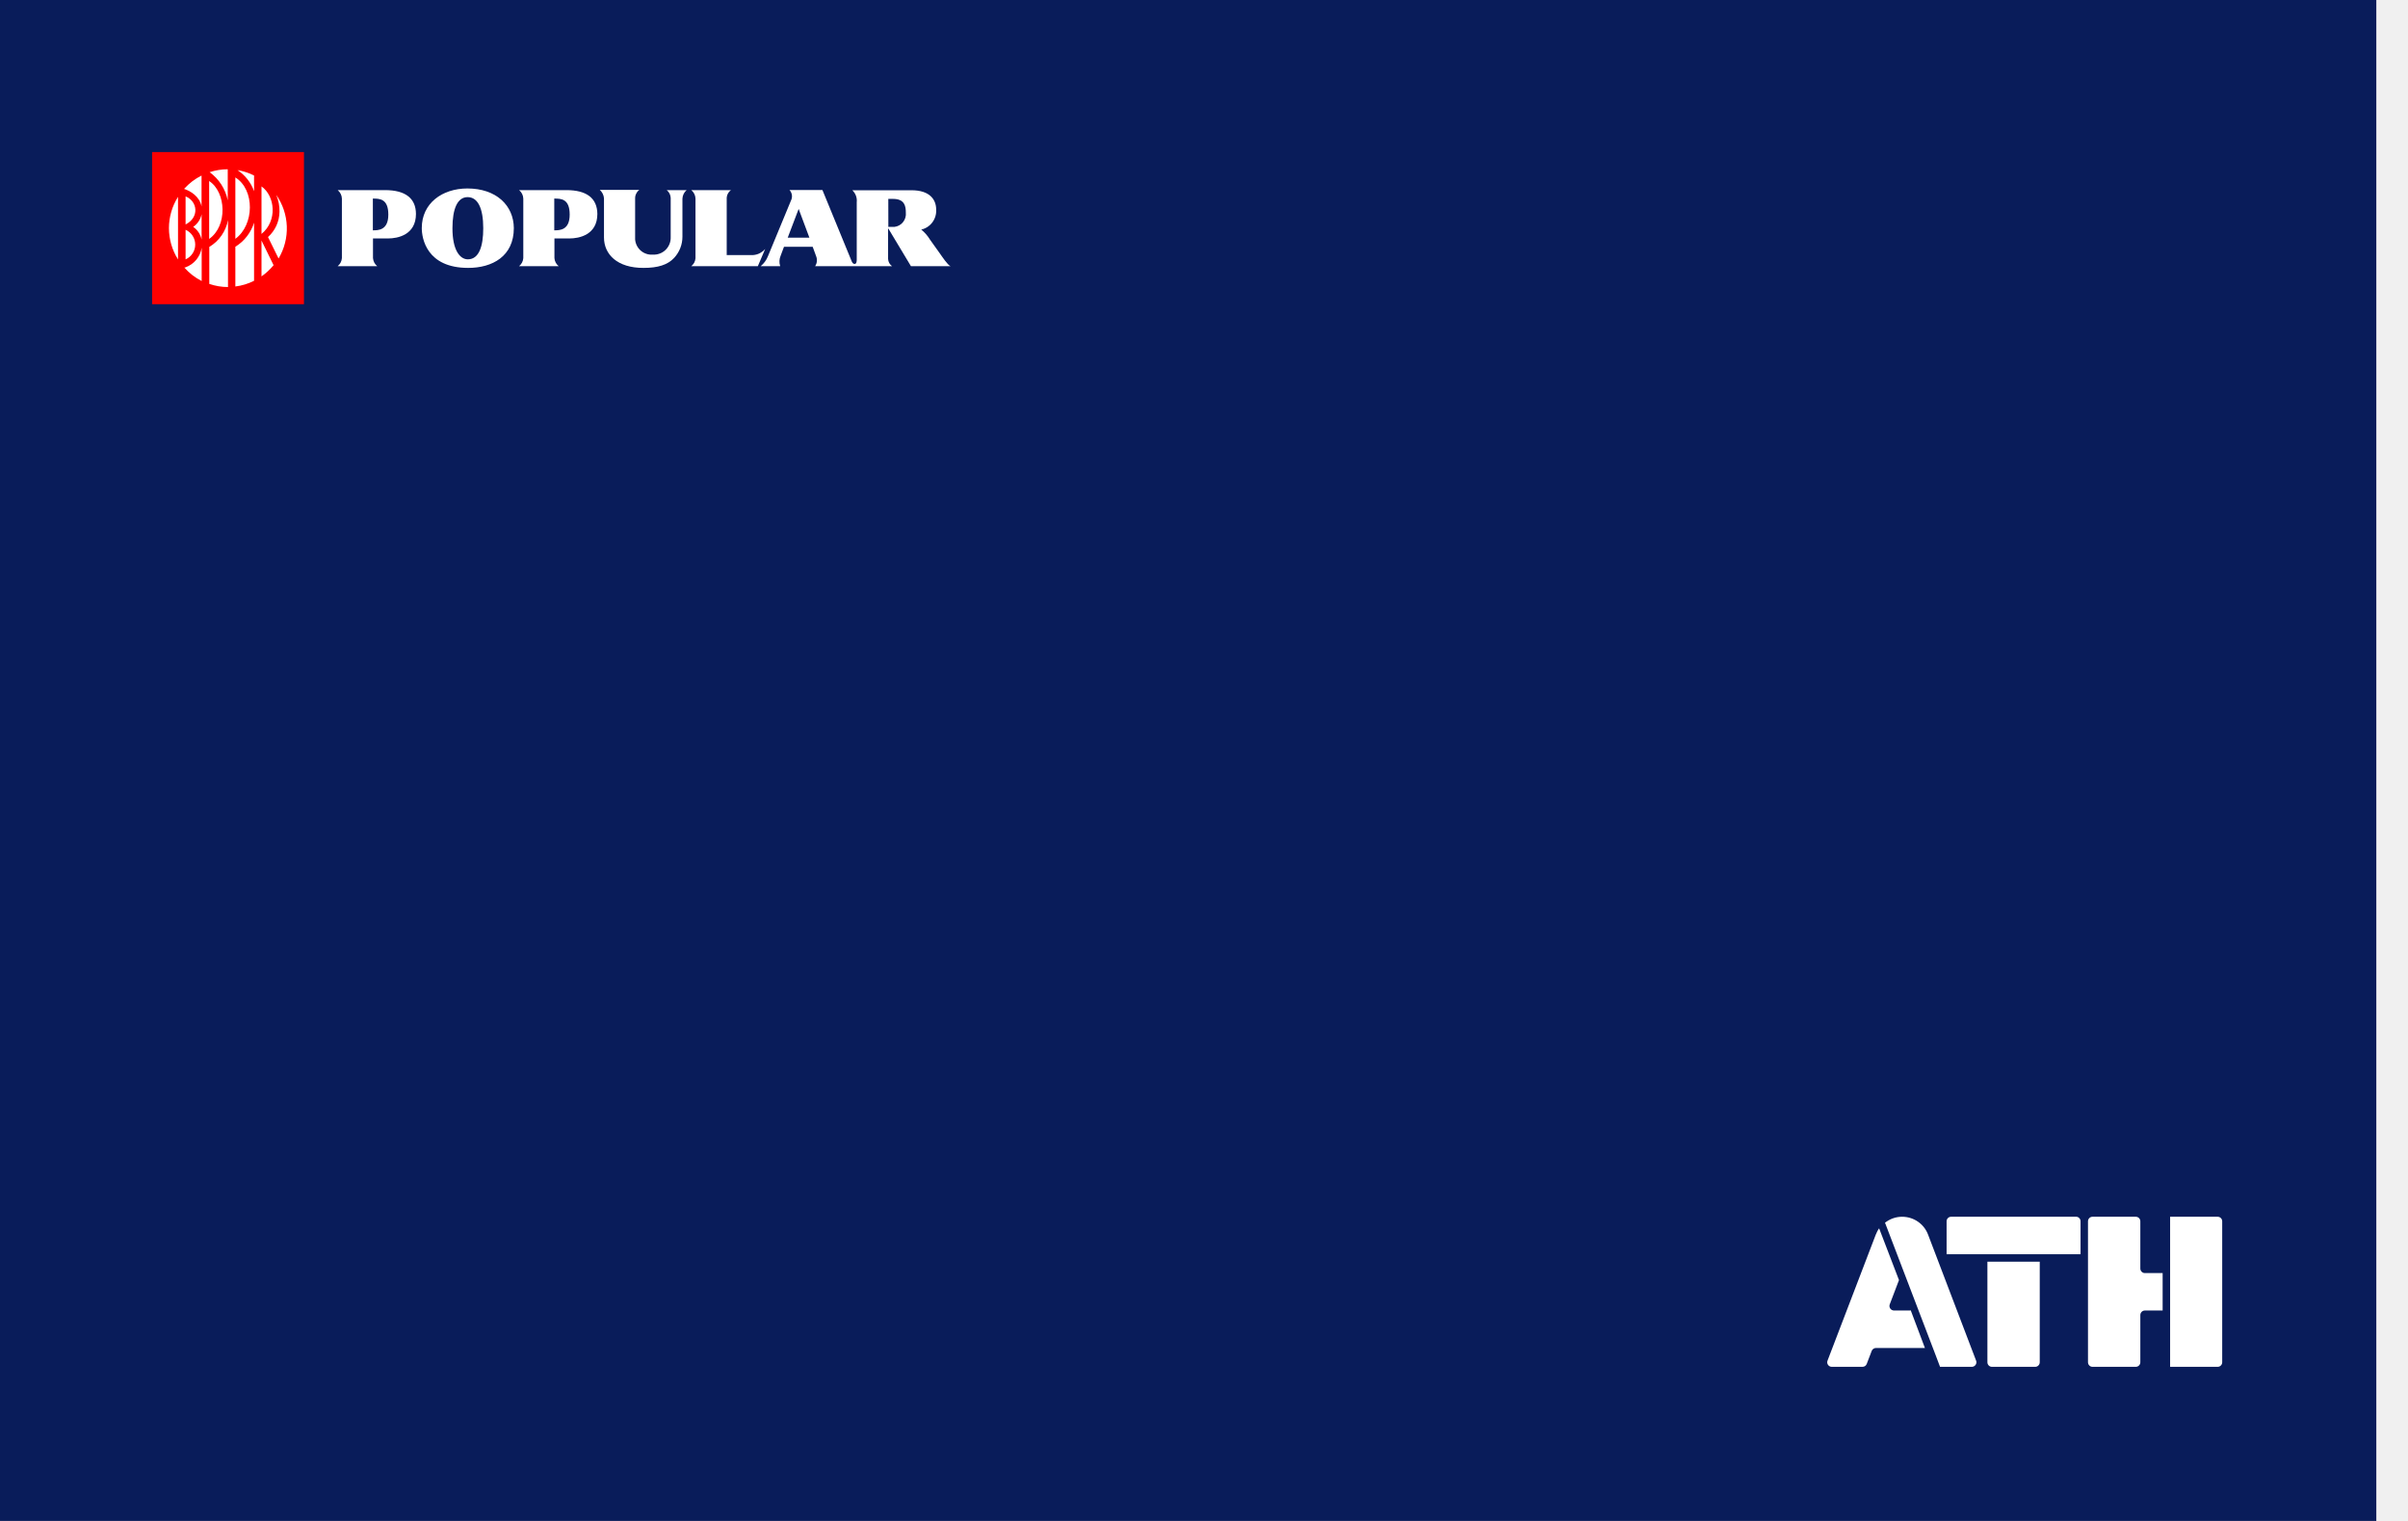
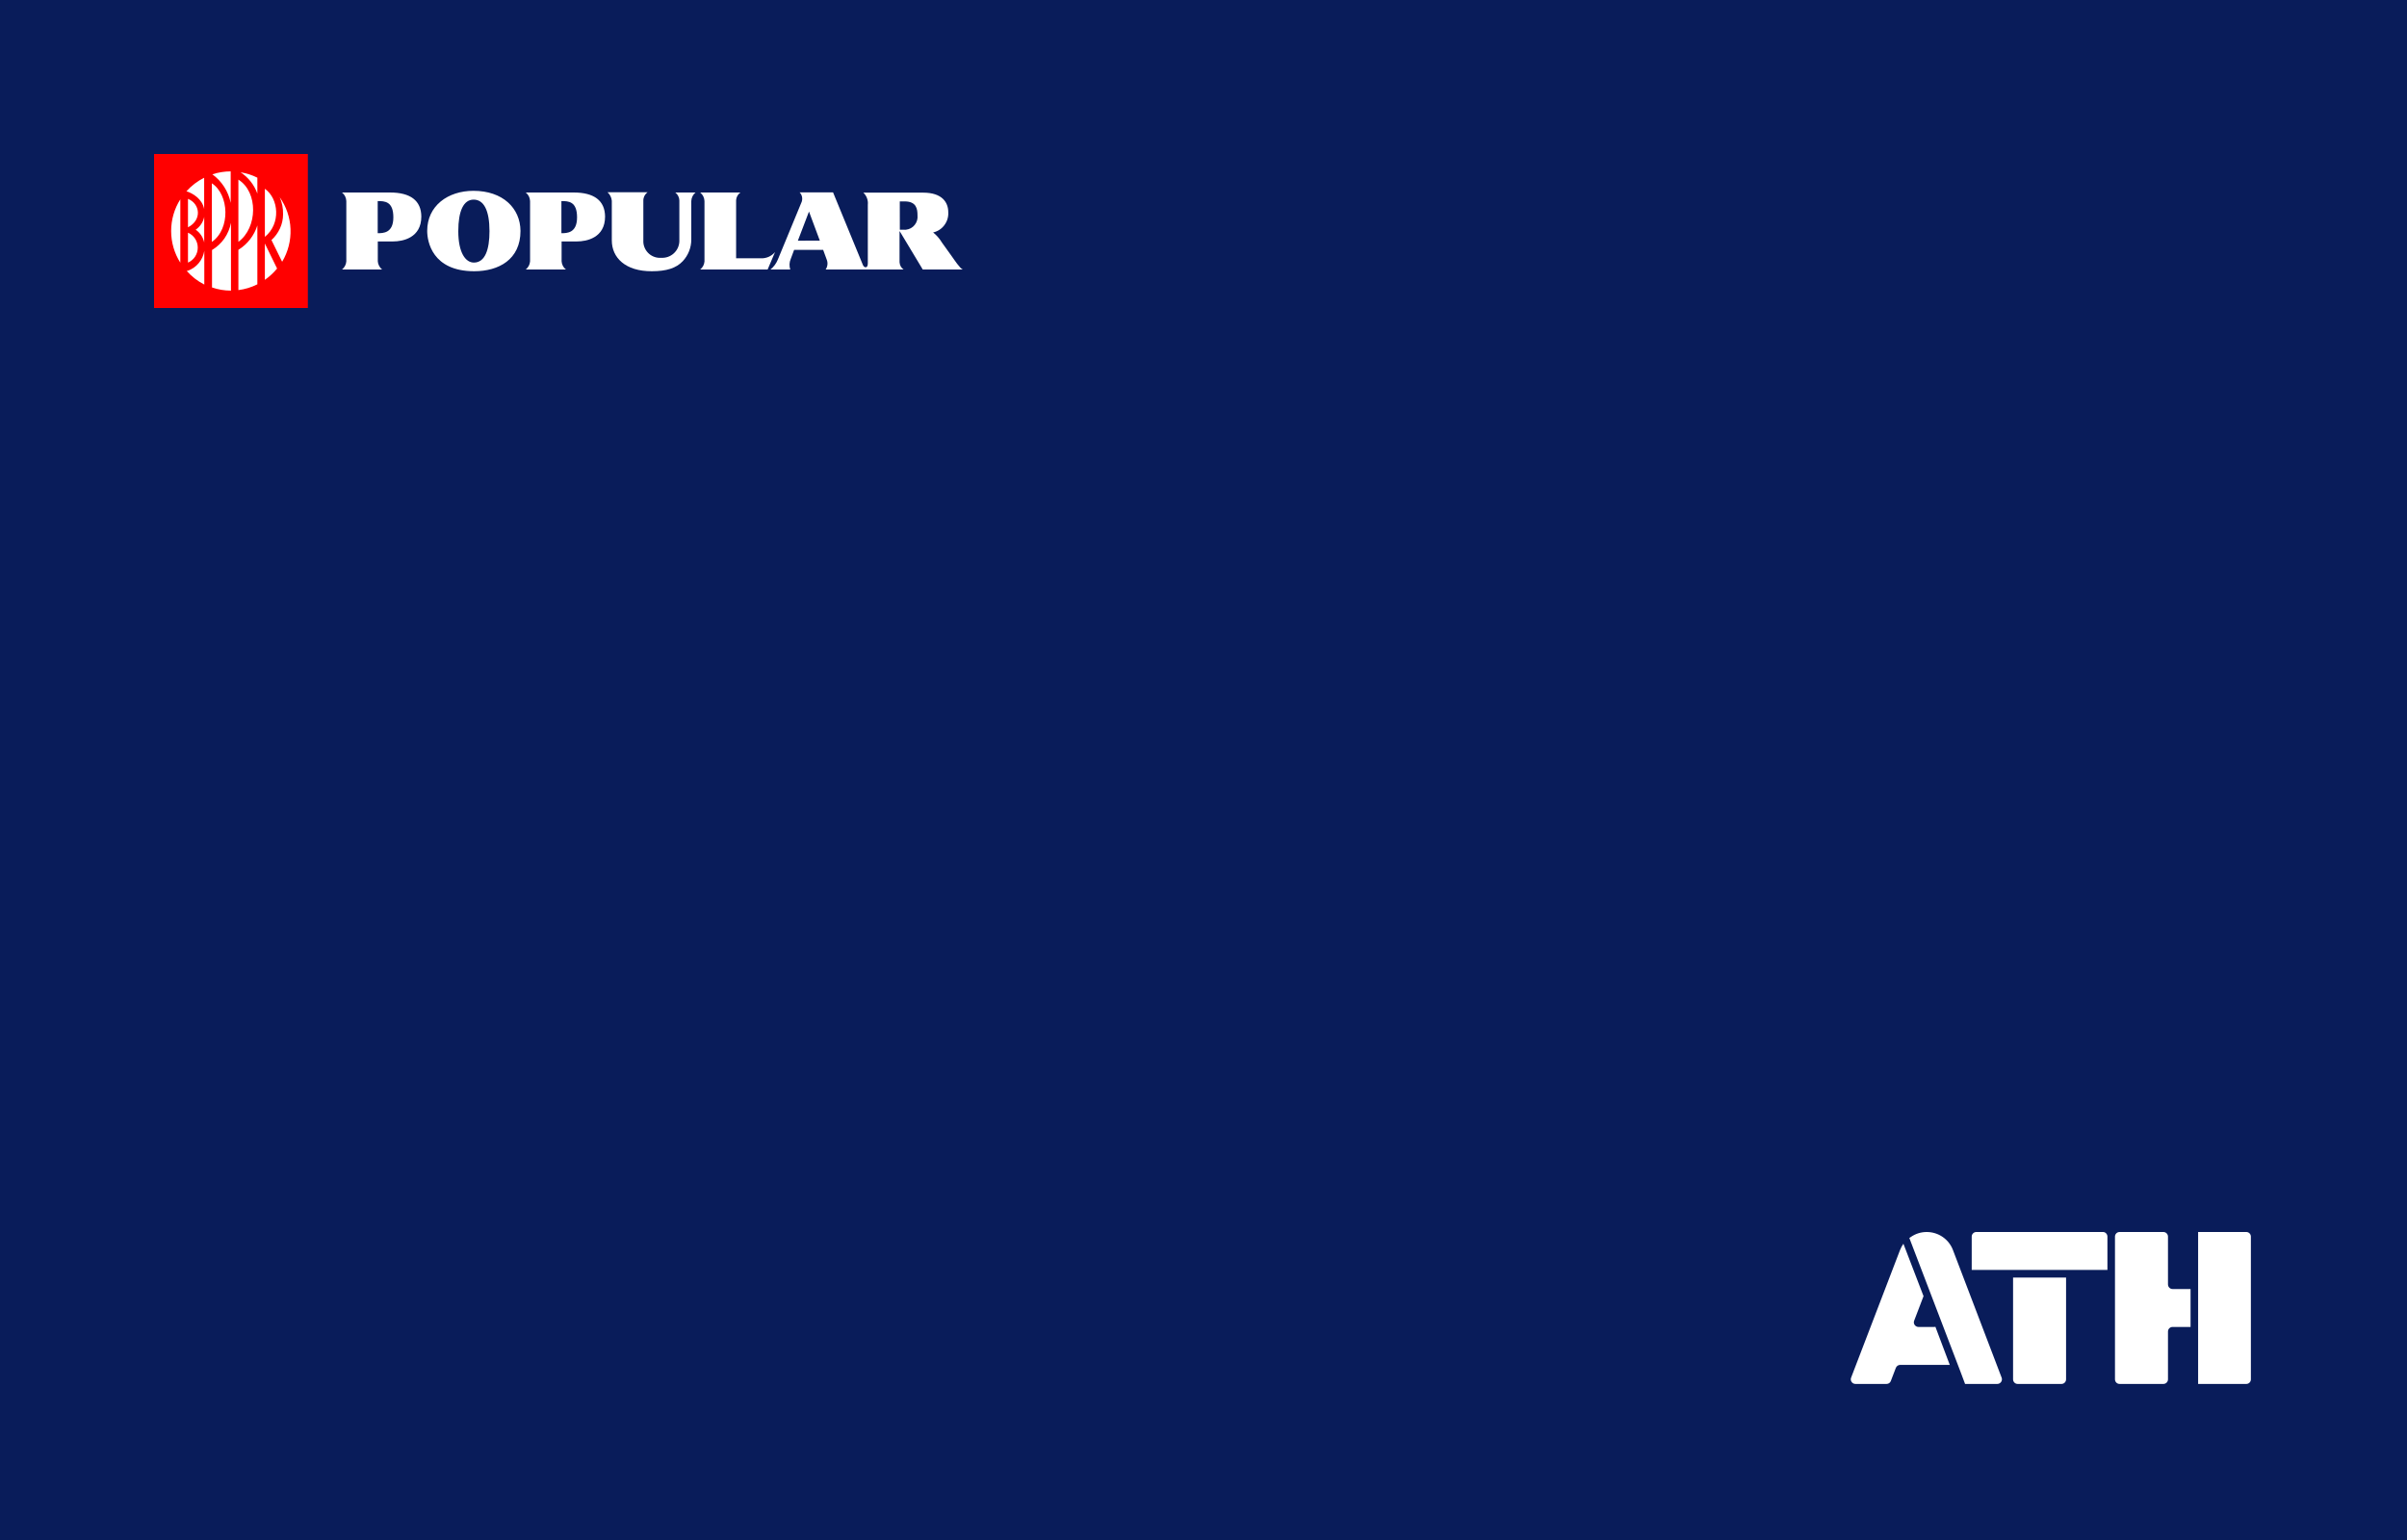
- <svg xmlns="http://www.w3.org/2000/svg" width="57" height="36" viewBox="0 0 57 36" fill="none">
-   <g clip-path="url(#clip0_10395_725)">
-     <rect width="56.25" height="36" fill="#091C5A" />
-     <g clip-path="url(#clip1_10395_725)">
-       <path d="M7.145 3.65H3.65V7.15H7.145V3.65Z" fill="white" />
-       <path d="M3.6 3.6V7.2H7.195V3.6H3.6ZM4.393 6.139V5.439C4.461 5.469 4.519 5.518 4.559 5.58C4.6 5.642 4.621 5.715 4.621 5.789C4.621 5.863 4.6 5.936 4.559 5.998C4.519 6.06 4.461 6.109 4.393 6.139ZM4.393 5.313V4.648C4.678 4.763 4.725 5.144 4.393 5.313ZM4.573 5.37C4.676 5.3 4.747 5.192 4.772 5.07V5.67C4.747 5.548 4.676 5.44 4.573 5.37ZM4.951 4.285C5.356 4.55 5.39 5.349 4.951 5.655V4.285ZM5.397 5.208V6.794C5.246 6.794 5.097 6.769 4.954 6.72V5.844C5.069 5.776 5.168 5.684 5.244 5.574C5.321 5.464 5.373 5.339 5.397 5.208ZM5.571 4.2C6.038 4.491 6.021 5.325 5.571 5.653V4.2ZM6.014 5.27V6.646C5.876 6.716 5.726 6.762 5.571 6.781V5.84C5.783 5.71 5.94 5.507 6.014 5.27ZM5.622 4.027C5.758 4.049 5.891 4.092 6.014 4.154V4.526C5.941 4.321 5.803 4.146 5.622 4.027ZM6.19 4.412C6.515 4.643 6.569 5.23 6.19 5.537V4.412ZM5.391 4.743C5.337 4.474 5.184 4.236 4.962 4.075C5.101 4.03 5.246 4.006 5.391 4.006V4.743ZM4.771 4.154V4.887C4.725 4.646 4.504 4.518 4.357 4.471C4.475 4.34 4.616 4.232 4.774 4.154H4.771ZM4.214 4.659V6.141C4.074 5.919 3.999 5.662 3.999 5.4C3.999 5.138 4.074 4.881 4.214 4.659ZM4.363 6.333H4.374L4.393 6.327C4.492 6.291 4.58 6.229 4.647 6.148C4.714 6.066 4.758 5.968 4.774 5.864V6.652C4.618 6.573 4.479 6.464 4.363 6.333ZM6.19 6.542V5.693L6.476 6.277C6.393 6.378 6.297 6.467 6.19 6.542ZM6.59 6.111L6.344 5.611C6.428 5.535 6.496 5.443 6.543 5.34C6.59 5.236 6.614 5.124 6.616 5.011C6.619 4.874 6.592 4.737 6.538 4.611C6.691 4.829 6.779 5.088 6.789 5.355C6.799 5.622 6.732 5.886 6.596 6.116L6.59 6.111Z" fill="#FF0000" />
-       <path d="M9.115 4.5H7.993C8.023 4.524 8.048 4.555 8.065 4.589C8.082 4.624 8.092 4.661 8.093 4.7V6.11C8.09 6.147 8.08 6.183 8.063 6.215C8.046 6.248 8.022 6.277 7.993 6.3H8.929C8.9 6.277 8.876 6.248 8.859 6.215C8.842 6.181 8.832 6.145 8.829 6.108V5.644H9.186C9.414 5.644 9.846 5.56 9.846 5.063C9.844 4.69 9.591 4.5 9.115 4.5ZM8.826 5.452V4.7C8.992 4.7 9.192 4.707 9.192 5.08C9.192 5.453 8.952 5.451 8.826 5.452Z" fill="white" />
-       <path d="M11.064 4.461C10.465 4.461 9.984 4.813 9.984 5.398C9.984 5.641 10.098 6.341 11.082 6.341C11.653 6.341 12.163 6.068 12.163 5.398C12.159 4.863 11.747 4.461 11.064 4.461ZM11.075 6.138C10.882 6.138 10.71 5.913 10.71 5.403C10.71 4.932 10.832 4.666 11.069 4.666C11.306 4.666 11.439 4.919 11.439 5.403C11.439 5.831 11.338 6.138 11.075 6.138Z" fill="white" />
-       <path d="M13.408 4.5H12.287C12.317 4.524 12.342 4.555 12.359 4.589C12.376 4.624 12.386 4.661 12.387 4.7V6.11C12.384 6.147 12.374 6.183 12.357 6.215C12.339 6.248 12.316 6.277 12.287 6.3H13.224C13.195 6.277 13.171 6.248 13.154 6.215C13.136 6.181 13.126 6.145 13.124 6.108V5.644H13.48C13.709 5.644 14.14 5.56 14.14 5.063C14.136 4.69 13.885 4.5 13.408 4.5ZM13.12 5.452V4.7C13.286 4.7 13.485 4.707 13.485 5.08C13.485 5.453 13.245 5.451 13.12 5.452Z" fill="white" />
-       <path d="M17.779 6.038H17.202V4.678C17.204 4.643 17.215 4.608 17.232 4.578C17.25 4.547 17.274 4.52 17.303 4.5H16.363C16.393 4.524 16.418 4.555 16.435 4.589C16.452 4.624 16.462 4.661 16.463 4.7V6.113C16.46 6.149 16.45 6.185 16.433 6.217C16.415 6.249 16.392 6.277 16.363 6.3H17.939L18.113 5.892C18.072 5.94 18.02 5.978 17.963 6.004C17.905 6.029 17.842 6.041 17.779 6.038Z" fill="white" />
-       <path d="M21.027 5.408L21.563 6.3H22.5C22.433 6.276 22.3 6.072 22.241 5.99C22.183 5.908 22.047 5.717 22.014 5.672C21.959 5.581 21.889 5.501 21.807 5.434C21.913 5.41 22.006 5.349 22.071 5.262C22.135 5.175 22.167 5.068 22.16 4.96C22.16 4.733 22.02 4.503 21.573 4.503H20.175C20.213 4.539 20.243 4.583 20.261 4.632C20.279 4.681 20.286 4.734 20.28 4.786V6.147C20.28 6.17 20.28 6.247 20.231 6.247C20.204 6.247 20.189 6.237 20.166 6.198L19.468 4.498H18.688C18.715 4.526 18.734 4.562 18.742 4.6C18.751 4.639 18.748 4.679 18.736 4.716L18.178 6.065C18.142 6.157 18.082 6.238 18.006 6.3H18.468C18.441 6.219 18.445 6.13 18.479 6.052L18.558 5.841H19.237L19.319 6.065C19.334 6.103 19.34 6.144 19.336 6.186C19.332 6.227 19.318 6.266 19.295 6.3H21.116C21.088 6.281 21.066 6.255 21.049 6.225C21.033 6.196 21.024 6.163 21.022 6.129V5.409L21.027 5.408ZM21.027 4.708H21.142C21.418 4.708 21.442 4.887 21.442 5.032C21.451 5.112 21.427 5.193 21.377 5.256C21.327 5.32 21.254 5.36 21.174 5.37C21.159 5.371 21.143 5.371 21.128 5.37H21.028L21.027 4.708ZM18.646 5.626L18.905 4.945L19.159 5.625L18.646 5.626Z" fill="white" />
-       <path d="M15.782 4.5C15.81 4.522 15.833 4.549 15.849 4.581C15.865 4.613 15.874 4.647 15.876 4.683V5.61C15.88 5.716 15.843 5.819 15.771 5.898C15.7 5.976 15.6 6.022 15.494 6.027C15.48 6.028 15.465 6.028 15.45 6.027C15.347 6.034 15.245 6 15.167 5.932C15.089 5.864 15.041 5.767 15.034 5.664C15.033 5.643 15.033 5.621 15.034 5.6V4.7C15.033 4.66 15.041 4.62 15.059 4.585C15.076 4.549 15.102 4.518 15.134 4.494H14.197C14.255 4.545 14.291 4.617 14.297 4.694V5.621C14.297 6.021 14.613 6.344 15.234 6.341C15.574 6.341 15.802 6.269 15.955 6.107C16.083 5.97 16.155 5.789 16.154 5.601V4.7C16.156 4.661 16.166 4.624 16.183 4.589C16.2 4.555 16.224 4.524 16.254 4.5H15.782Z" fill="white" />
-     </g>
-     <g clip-path="url(#clip2_10395_725)">
-       <path d="M51.192 30.133V31.019H50.771C50.712 31.019 50.664 31.067 50.664 31.127V32.244C50.664 32.303 50.616 32.352 50.557 32.352H49.532C49.473 32.352 49.425 32.303 49.425 32.244V28.907C49.425 28.848 49.473 28.8 49.532 28.8H50.557C50.616 28.8 50.664 28.848 50.664 28.907V30.025C50.664 30.084 50.712 30.133 50.771 30.133H51.192Z" fill="white" />
-       <path d="M45.565 31.906H44.407C44.364 31.906 44.321 31.933 44.305 31.976L44.188 32.282C44.172 32.325 44.134 32.352 44.086 32.352H43.36C43.285 32.352 43.232 32.276 43.259 32.207L44.401 29.224C44.423 29.171 44.449 29.117 44.481 29.074L44.951 30.299L44.732 30.874C44.706 30.944 44.759 31.019 44.834 31.019H45.202C45.213 31.019 45.218 31.019 45.229 31.014L45.565 31.906Z" fill="white" />
-       <path d="M46.676 32.352H45.923L45.805 32.04L44.62 28.94C44.631 28.934 44.642 28.924 44.652 28.918C44.759 28.843 44.887 28.8 45.026 28.8C45.298 28.8 45.544 28.967 45.64 29.224L46.777 32.207C46.804 32.276 46.75 32.352 46.676 32.352Z" fill="white" />
-       <path d="M48.283 29.864V32.244C48.283 32.303 48.235 32.352 48.176 32.352H47.151C47.092 32.352 47.044 32.303 47.044 32.244V29.864H48.283Z" fill="white" />
-       <path d="M49.249 28.907V29.687H46.078V28.907C46.078 28.848 46.126 28.8 46.184 28.8H49.148C49.201 28.8 49.249 28.848 49.249 28.907Z" fill="white" />
-       <path d="M52.602 28.907V32.244C52.602 32.303 52.554 32.352 52.495 32.352H51.369V28.8H52.495C52.554 28.8 52.602 28.848 52.602 28.907Z" fill="white" />
-     </g>
+ <svg xmlns="http://www.w3.org/2000/svg" width="50" height="32" viewBox="0 0 50 32" fill="none">
+   <rect width="50" height="32" fill="#091C5A" />
+   <g clip-path="url(#clip0_10445_13237)">
+     <path d="M6.351 3.244H3.244V6.356H6.351V3.244Z" fill="white" />
+     <path d="M3.2 3.2V6.4H6.395V3.2H3.2ZM3.905 5.457V4.835C3.965 4.861 4.017 4.905 4.053 4.96C4.089 5.015 4.108 5.08 4.108 5.146C4.108 5.212 4.089 5.276 4.053 5.332C4.017 5.387 3.965 5.43 3.905 5.457ZM3.905 4.723V4.132C4.159 4.234 4.2 4.572 3.905 4.723ZM4.065 4.773C4.156 4.711 4.22 4.615 4.242 4.507V5.04C4.22 4.931 4.156 4.836 4.065 4.773ZM4.401 3.809C4.761 4.044 4.791 4.755 4.401 5.027V3.809ZM4.798 4.629V6.039C4.664 6.039 4.53 6.017 4.404 5.973V5.195C4.506 5.134 4.594 5.052 4.662 4.955C4.729 4.857 4.776 4.746 4.798 4.629ZM4.952 3.733C5.367 3.992 5.352 4.733 4.952 5.025V3.733ZM5.346 4.684V5.908C5.223 5.97 5.089 6.011 4.952 6.028V5.191C5.14 5.075 5.28 4.895 5.346 4.684ZM4.997 3.58C5.119 3.599 5.236 3.637 5.346 3.692V4.023C5.281 3.841 5.159 3.686 4.997 3.58ZM5.502 3.922C5.791 4.127 5.839 4.649 5.502 4.922V3.922ZM4.792 4.216C4.744 3.977 4.608 3.765 4.411 3.622C4.534 3.582 4.663 3.561 4.792 3.561V4.216ZM4.241 3.692V4.344C4.2 4.13 4.003 4.016 3.873 3.974C3.978 3.858 4.103 3.762 4.244 3.692H4.241ZM3.746 4.141V5.459C3.621 5.262 3.555 5.033 3.555 4.8C3.555 4.567 3.621 4.338 3.746 4.141ZM3.878 5.629H3.888L3.905 5.624C3.993 5.592 4.071 5.537 4.13 5.465C4.19 5.392 4.229 5.305 4.244 5.212V5.913C4.105 5.842 3.981 5.746 3.878 5.629ZM5.502 5.815V5.06L5.756 5.58C5.683 5.669 5.597 5.748 5.502 5.815ZM5.857 5.432L5.639 4.988C5.714 4.92 5.774 4.838 5.816 4.746C5.858 4.655 5.88 4.555 5.88 4.454C5.883 4.332 5.86 4.211 5.811 4.099C5.948 4.293 6.026 4.522 6.035 4.76C6.044 4.997 5.984 5.232 5.863 5.436L5.857 5.432Z" fill="#FF0000" />
+     <path d="M8.102 4H7.105C7.132 4.022 7.154 4.049 7.169 4.079C7.184 4.11 7.193 4.144 7.194 4.178V5.431C7.192 5.464 7.182 5.496 7.167 5.525C7.152 5.554 7.131 5.579 7.105 5.6H7.937C7.911 5.579 7.89 5.553 7.875 5.524C7.859 5.495 7.85 5.462 7.848 5.429V5.017H8.165C8.368 5.017 8.752 4.942 8.752 4.5C8.75 4.169 8.526 4 8.102 4ZM7.846 4.846V4.178C7.993 4.178 8.171 4.184 8.171 4.516C8.171 4.847 7.957 4.845 7.846 4.846Z" fill="white" />
+     <path d="M9.835 3.965C9.302 3.965 8.874 4.278 8.874 4.798C8.874 5.014 8.976 5.636 9.851 5.636C10.358 5.636 10.812 5.394 10.812 4.798C10.808 4.323 10.442 3.965 9.835 3.965ZM9.844 5.456C9.673 5.456 9.52 5.256 9.52 4.803C9.52 4.384 9.629 4.148 9.839 4.148C10.05 4.148 10.168 4.372 10.168 4.803C10.168 5.183 10.078 5.456 9.844 5.456Z" fill="white" />
+     <path d="M11.918 4H10.922C10.949 4.022 10.97 4.049 10.986 4.079C11.001 4.11 11.009 4.144 11.011 4.178V5.431C11.008 5.464 10.999 5.496 10.984 5.525C10.968 5.554 10.947 5.579 10.922 5.6H11.755C11.729 5.579 11.707 5.553 11.692 5.524C11.677 5.495 11.668 5.462 11.666 5.429V5.017H11.983C12.186 5.017 12.569 4.942 12.569 4.5C12.566 4.169 12.342 4 11.918 4ZM11.662 4.846V4.178C11.809 4.178 11.987 4.184 11.987 4.516C11.987 4.847 11.773 4.845 11.662 4.846Z" fill="white" />
+     <path d="M15.804 5.367H15.291V4.158C15.293 4.127 15.302 4.096 15.318 4.069C15.333 4.042 15.354 4.018 15.38 4H14.545C14.572 4.022 14.593 4.049 14.609 4.079C14.624 4.11 14.633 4.144 14.634 4.178V5.434C14.631 5.466 14.622 5.498 14.607 5.526C14.591 5.555 14.57 5.58 14.545 5.6H15.946L16.1 5.237C16.064 5.28 16.018 5.314 15.967 5.337C15.915 5.359 15.86 5.37 15.804 5.367Z" fill="white" />
+     <path d="M18.691 4.807L19.168 5.6H20C19.941 5.579 19.823 5.397 19.77 5.324C19.718 5.252 19.597 5.082 19.568 5.042C19.519 4.961 19.457 4.889 19.384 4.83C19.478 4.809 19.561 4.755 19.618 4.677C19.676 4.6 19.704 4.505 19.698 4.409C19.698 4.207 19.573 4.003 19.176 4.003H17.934C17.968 4.035 17.994 4.074 18.01 4.118C18.026 4.161 18.032 4.208 18.027 4.254V5.464C18.027 5.484 18.027 5.553 17.983 5.553C17.959 5.553 17.946 5.544 17.926 5.509L17.305 3.998H16.611C16.636 4.023 16.652 4.055 16.66 4.089C16.667 4.123 16.665 4.159 16.654 4.192L16.159 5.391C16.126 5.473 16.073 5.545 16.005 5.6H16.416C16.392 5.528 16.396 5.449 16.426 5.38L16.496 5.192H17.099L17.172 5.391C17.186 5.425 17.192 5.462 17.188 5.498C17.184 5.535 17.172 5.57 17.151 5.6H18.77C18.745 5.583 18.725 5.56 18.71 5.534C18.696 5.507 18.688 5.478 18.686 5.448V4.808L18.691 4.807ZM18.691 4.185H18.793C19.038 4.185 19.059 4.344 19.059 4.473C19.067 4.544 19.047 4.616 19.002 4.672C18.958 4.729 18.893 4.765 18.821 4.773C18.808 4.775 18.794 4.775 18.78 4.773H18.692L18.691 4.185ZM16.574 5.001L16.805 4.396L17.03 5L16.574 5.001Z" fill="white" />
+     <path d="M14.028 4C14.053 4.019 14.074 4.044 14.088 4.072C14.103 4.1 14.111 4.131 14.112 4.163V4.987C14.116 5.081 14.083 5.173 14.019 5.242C13.955 5.312 13.867 5.353 13.773 5.357C13.76 5.358 13.747 5.358 13.734 5.357C13.642 5.364 13.551 5.333 13.482 5.273C13.413 5.212 13.37 5.127 13.364 5.035C13.362 5.016 13.362 4.997 13.364 4.978V4.178C13.362 4.142 13.37 4.107 13.385 4.075C13.401 4.043 13.424 4.016 13.452 3.995H12.62C12.671 4.04 12.703 4.104 12.709 4.172V4.996C12.709 5.352 12.989 5.639 13.541 5.636C13.844 5.636 14.046 5.572 14.182 5.428C14.296 5.307 14.36 5.146 14.36 4.979V4.178C14.361 4.144 14.37 4.11 14.385 4.079C14.4 4.049 14.422 4.022 14.448 4H14.028Z" fill="white" />
+   </g>
+   <g clip-path="url(#clip1_10445_13237)">
+     <path d="M45.504 26.785V27.573H45.13C45.077 27.573 45.035 27.616 45.035 27.668V28.662C45.035 28.714 44.992 28.757 44.94 28.757H44.029C43.976 28.757 43.934 28.714 43.934 28.662V25.695C43.934 25.643 43.976 25.6 44.029 25.6H44.94C44.992 25.6 45.035 25.643 45.035 25.695V26.689C45.035 26.741 45.077 26.785 45.13 26.785H45.504Z" fill="white" />
+     <path d="M40.502 28.361H39.473C39.435 28.361 39.397 28.384 39.382 28.423L39.278 28.695C39.264 28.733 39.23 28.757 39.188 28.757H38.542C38.476 28.757 38.428 28.69 38.452 28.628L39.468 25.977C39.487 25.93 39.511 25.882 39.539 25.844L39.957 26.933L39.762 27.444C39.738 27.506 39.786 27.573 39.852 27.573H40.18C40.189 27.573 40.194 27.573 40.203 27.568L40.502 28.361Z" fill="white" />
+     <path d="M41.489 28.757H40.82L40.716 28.48L39.662 25.724C39.672 25.719 39.681 25.71 39.691 25.705C39.786 25.638 39.9 25.6 40.023 25.6C40.265 25.6 40.483 25.748 40.569 25.977L41.58 28.628C41.603 28.69 41.556 28.757 41.489 28.757Z" fill="white" />
+     <path d="M42.918 26.546V28.662C42.918 28.714 42.875 28.757 42.823 28.757H41.912C41.86 28.757 41.817 28.714 41.817 28.662V26.546H42.918Z" fill="white" />
+     <path d="M43.777 25.695V26.388H40.958V25.695C40.958 25.643 41.001 25.6 41.053 25.6H43.687C43.734 25.6 43.777 25.643 43.777 25.695Z" fill="white" />
+     <path d="M46.757 25.695V28.662C46.757 28.714 46.715 28.757 46.662 28.757H45.661V25.6H46.662C46.715 25.6 46.757 25.643 46.757 25.695Z" fill="white" />
  </g>
  <defs>
-     <clipPath id="clip0_10395_725">
-       <rect width="56.25" height="36" fill="white" />
+     <clipPath id="clip0_10445_13237">
+       <rect width="16.8" height="3.2" fill="white" transform="translate(3.20001 3.2)" />
    </clipPath>
-     <clipPath id="clip1_10395_725">
-       <rect width="18.9" height="3.6" fill="white" transform="translate(3.6 3.59998)" />
-     </clipPath>
-     <clipPath id="clip2_10395_725">
-       <rect width="9.45" height="3.6" fill="white" transform="translate(43.2 28.8)" />
+     <clipPath id="clip1_10445_13237">
+       <rect width="8.4" height="3.2" fill="white" transform="translate(38.4 25.6)" />
    </clipPath>
  </defs>
</svg>
